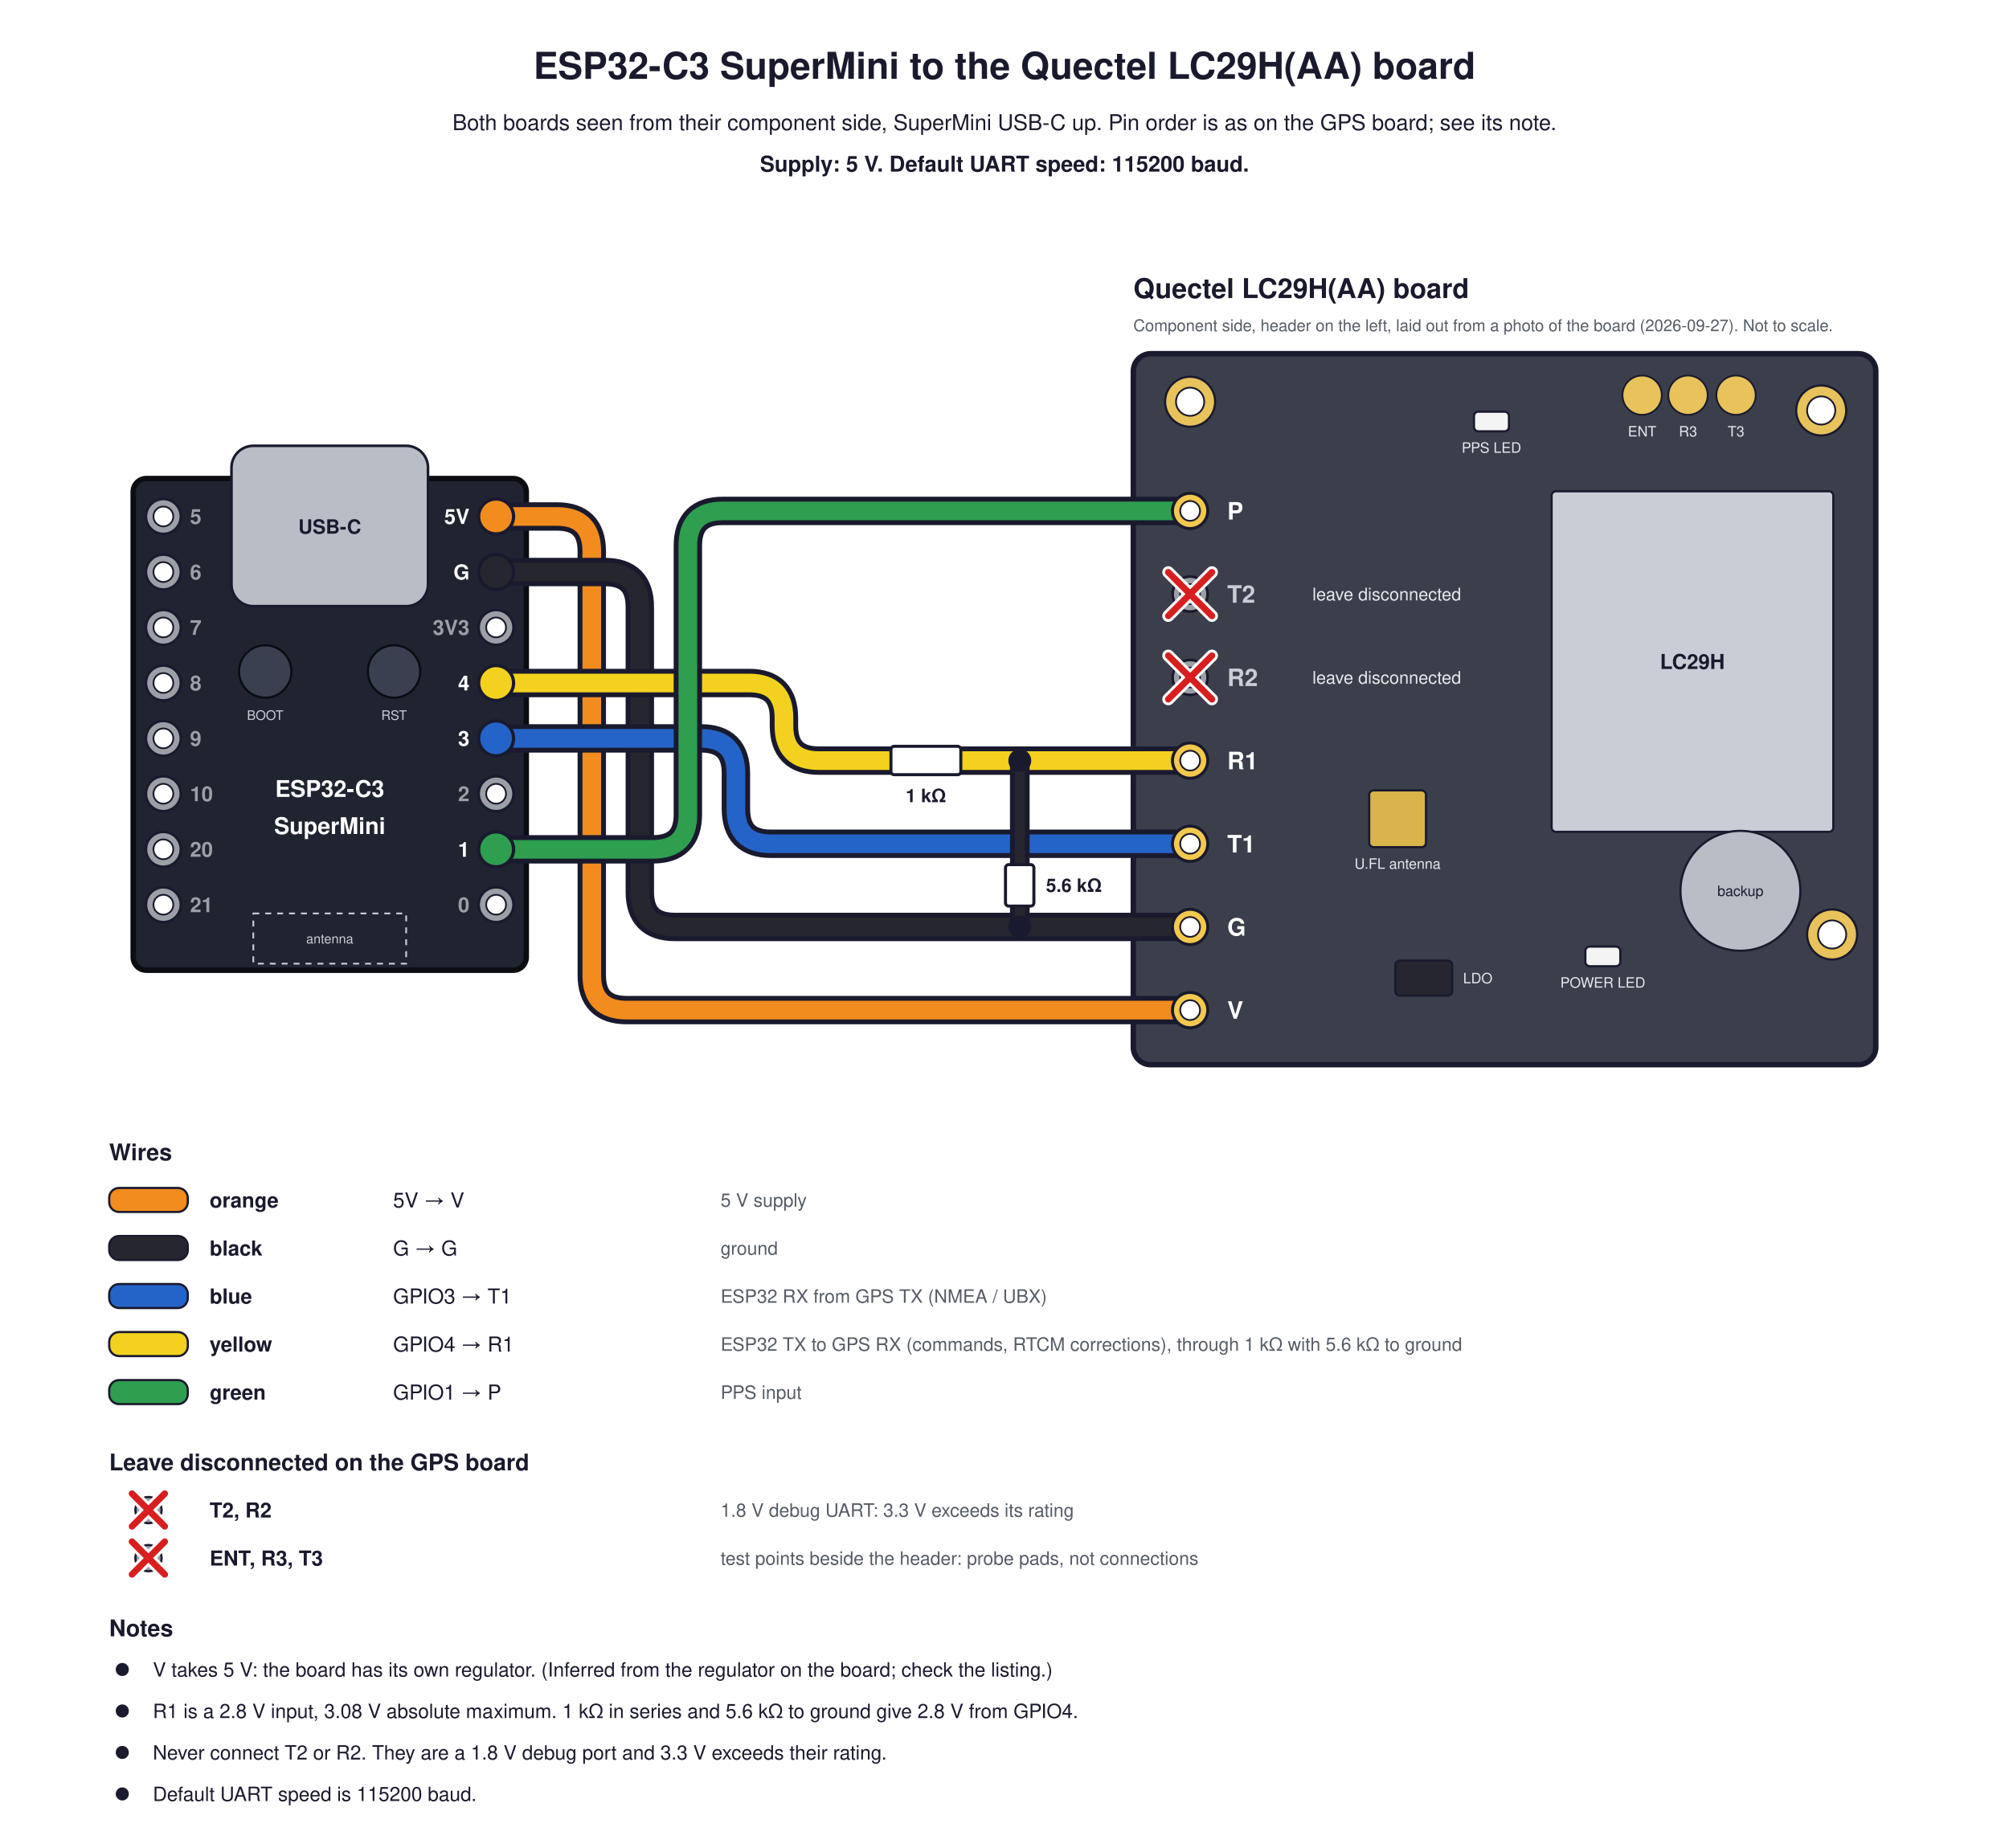
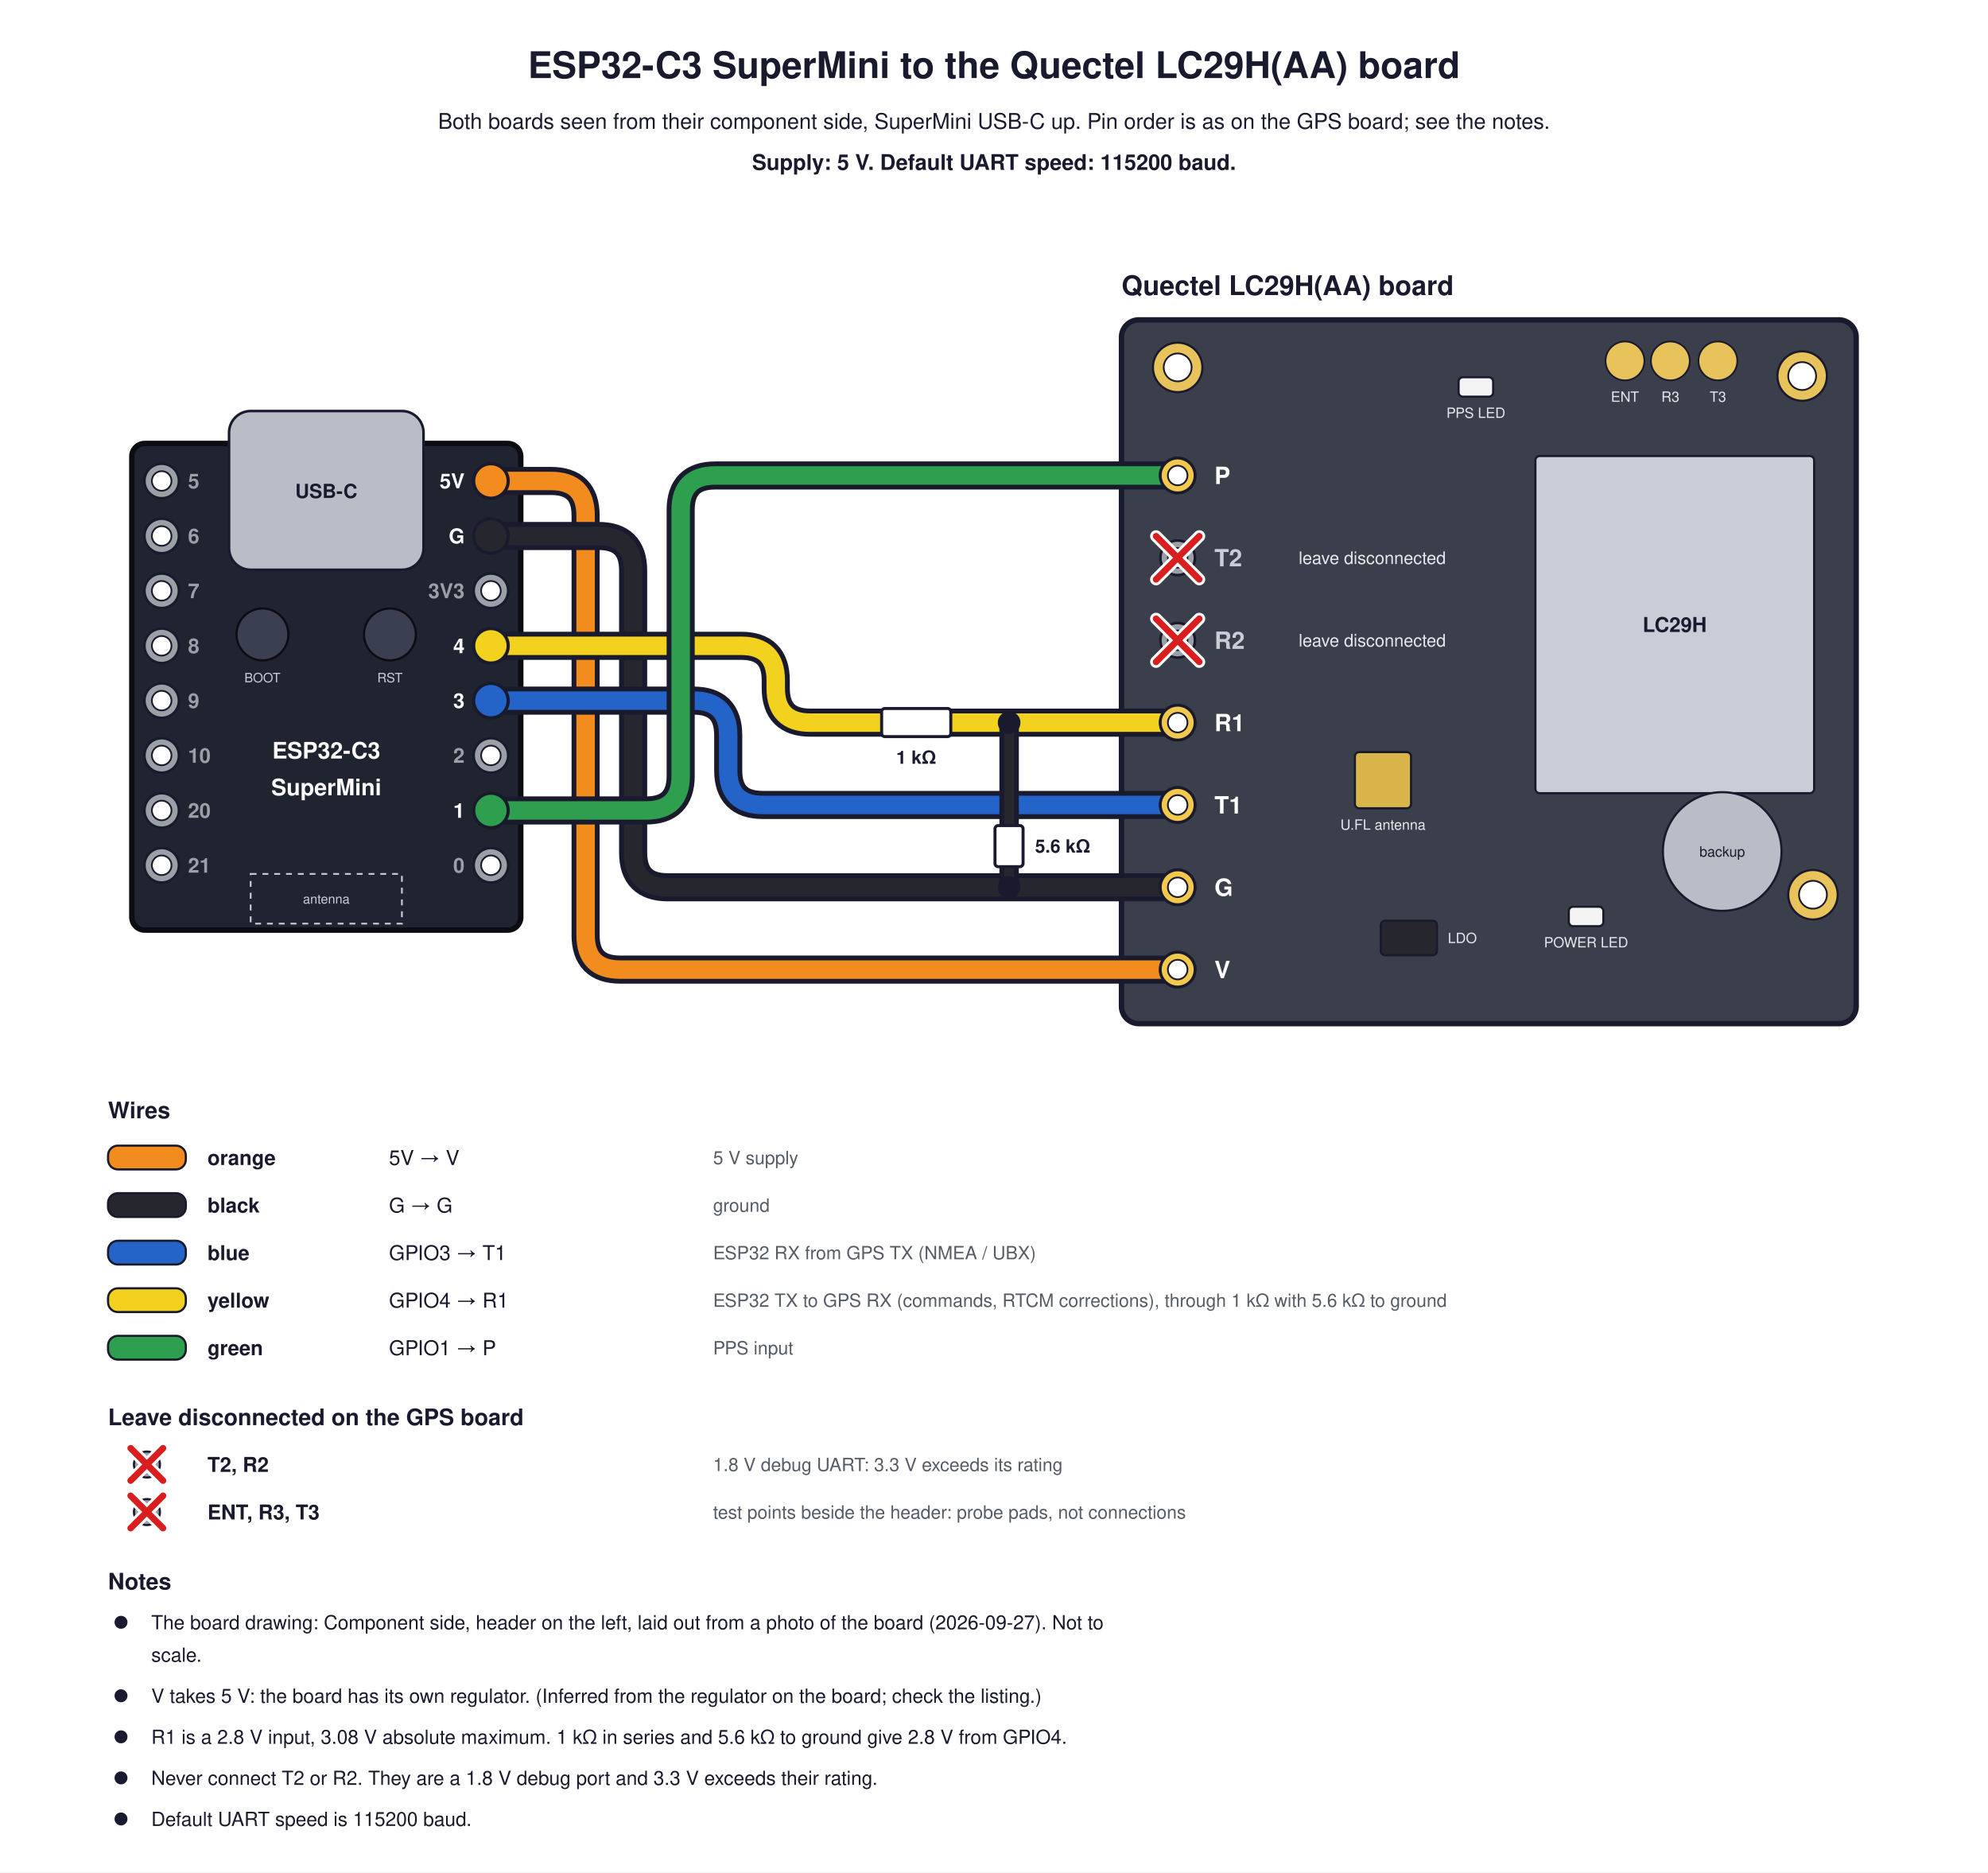
- <svg xmlns="http://www.w3.org/2000/svg" width="1012" height="931" viewBox="0 0 1012 931">
+ <svg xmlns="http://www.w3.org/2000/svg" width="1012" height="953" viewBox="0 0 1012 953">
  <rect width="100%" height="100%" fill="#ffffff" />
  <text x="506.0" y="33.0" font-size="18.7" font-family="Helvetica, Arial, sans-serif" font-weight="bold" fill="#1a1a2e" text-anchor="middle" dy="0.36em">ESP32-C3 SuperMini to the Quectel LC29H(AA) board</text>
-   <text x="506.0" y="61.6" font-size="11.0" font-family="Helvetica, Arial, sans-serif" font-weight="normal" fill="#1a1a2e" text-anchor="middle" dy="0.36em">Both boards seen from their component side, SuperMini USB-C up. Pin order is as on the GPS board; see its note.</text>
+   <text x="506.0" y="61.6" font-size="11.0" font-family="Helvetica, Arial, sans-serif" font-weight="normal" fill="#1a1a2e" text-anchor="middle" dy="0.36em">Both boards seen from their component side, SuperMini USB-C up. Pin order is as on the GPS board; see the notes.</text>
  <text x="506.0" y="82.5" font-size="11.0" font-family="Helvetica, Arial, sans-serif" font-weight="bold" fill="#1a1a2e" text-anchor="middle" dy="0.36em">Supply: 5 V.  Default UART speed: 115200 baud.</text>
-   <g transform="translate(67.1 241.1)">
+   <g transform="translate(67.1 225.7)">
    <rect x="503.8" y="-62.9" width="374.0" height="358.2" rx="8.8" fill="#3a3f4b" stroke="#1a1a2e" stroke-width="2.75" />
-     <text x="503.8" y="-95.9" font-size="13.8" font-family="Helvetica, Arial, sans-serif" font-weight="bold" fill="#1a1a2e" text-anchor="start" dy="0.36em">Quectel LC29H(AA) board</text>
-     <text x="503.8" y="-77.2" font-size="8.2" font-family="Helvetica, Arial, sans-serif" font-weight="normal" fill="#555c66" text-anchor="start" dy="0.36em">Component side, header on the left, laid out from a photo of the board (2026-09-27). Not to scale.</text>
+     <text x="503.8" y="-80.5" font-size="13.8" font-family="Helvetica, Arial, sans-serif" font-weight="bold" fill="#1a1a2e" text-anchor="start" dy="0.36em">Quectel LC29H(AA) board</text>
    <circle cx="532.4" cy="-38.7" r="12.6" fill="#e8c25a" stroke="#1a1a2e" stroke-width="1.10" />
    <circle cx="532.4" cy="-38.7" r="7.1" fill="#ffffff" stroke="#1a1a2e" stroke-width="0.88" />
    <circle cx="850.3" cy="-34.3" r="12.6" fill="#e8c25a" stroke="#1a1a2e" stroke-width="1.10" />
    <circle cx="850.3" cy="-34.3" r="7.1" fill="#ffffff" stroke="#1a1a2e" stroke-width="0.88" />
    <circle cx="855.8" cy="229.7" r="12.6" fill="#e8c25a" stroke="#1a1a2e" stroke-width="1.10" />
    <circle cx="855.8" cy="229.7" r="7.1" fill="#ffffff" stroke="#1a1a2e" stroke-width="0.88" />
    <circle cx="760.1" cy="-42.0" r="9.9" fill="#e8c25a" stroke="#1a1a2e" stroke-width="0.88" />
    <text x="760.1" y="-23.8" font-size="7.2" font-family="Helvetica, Arial, sans-serif" font-weight="normal" fill="#e6e8ec" text-anchor="middle" dy="0.36em">ENT</text>
    <circle cx="783.2" cy="-42.0" r="9.9" fill="#e8c25a" stroke="#1a1a2e" stroke-width="0.88" />
    <text x="783.2" y="-23.8" font-size="7.2" font-family="Helvetica, Arial, sans-serif" font-weight="normal" fill="#e6e8ec" text-anchor="middle" dy="0.36em">R3</text>
    <circle cx="807.4" cy="-42.0" r="9.9" fill="#e8c25a" stroke="#1a1a2e" stroke-width="0.88" />
    <text x="807.4" y="-23.8" font-size="7.2" font-family="Helvetica, Arial, sans-serif" font-weight="normal" fill="#e6e8ec" text-anchor="middle" dy="0.36em">T3</text>
    <rect x="675.4" y="-33.7" width="17.6" height="9.9" rx="2.2" fill="#f4f4f4" stroke="#1a1a2e" stroke-width="1.10" />
    <text x="684.2" y="-15.6" font-size="7.2" font-family="Helvetica, Arial, sans-serif" font-weight="normal" fill="#e6e8ec" text-anchor="middle" dy="0.36em">PPS LED</text>
    <rect x="714.5" y="6.4" width="141.9" height="171.6" rx="2.2" fill="#c9ced6" stroke="#1a1a2e" stroke-width="1.10" />
    <text x="785.4" y="92.2" font-size="10.4" font-family="Helvetica, Arial, sans-serif" font-weight="bold" fill="#1a1a2e" text-anchor="middle" dy="0.36em">LC29H</text>
    <rect x="622.6" y="157.1" width="28.6" height="28.6" rx="2.2" fill="#d9b44a" stroke="#1a1a2e" stroke-width="1.10" />
    <text x="636.9" y="194.0" font-size="7.2" font-family="Helvetica, Arial, sans-serif" font-weight="normal" fill="#e6e8ec" text-anchor="middle" dy="0.36em">U.FL antenna</text>
    <rect x="635.8" y="242.9" width="28.6" height="17.6" rx="2.2" fill="#26262e" stroke="#1a1a2e" stroke-width="1.10" />
    <text x="669.9" y="251.7" font-size="7.2" font-family="Helvetica, Arial, sans-serif" font-weight="normal" fill="#e6e8ec" text-anchor="start" dy="0.36em">LDO</text>
    <rect x="731.5" y="235.8" width="17.6" height="9.9" rx="2.2" fill="#f4f4f4" stroke="#1a1a2e" stroke-width="1.10" />
    <text x="740.3" y="253.9" font-size="7.2" font-family="Helvetica, Arial, sans-serif" font-weight="normal" fill="#e6e8ec" text-anchor="middle" dy="0.36em">POWER LED</text>
    <circle cx="809.6" cy="207.7" r="30.2" fill="#b9bdc5" stroke="#1a1a2e" stroke-width="1.10" />
    <text x="809.6" y="207.7" font-size="7.2" font-family="Helvetica, Arial, sans-serif" font-weight="normal" fill="#1a1a2e" text-anchor="middle" dy="0.36em">backup</text>
    <rect x="0.0" y="0.0" width="198.0" height="247.7" rx="6.6" fill="#1f2430" stroke="#0b0d12" stroke-width="2.75" />
    <rect x="49.5" y="-16.5" width="99.0" height="80.8" rx="11.0" fill="#b9bdc5" stroke="#1a1a2e" stroke-width="1.32" />
    <text x="99.0" y="24.2" font-size="9.9" font-family="Helvetica, Arial, sans-serif" font-weight="bold" fill="#1a1a2e" text-anchor="middle" dy="0.36em">USB-C</text>
    <circle cx="66.5" cy="97.2" r="13.2" fill="#3a4050" stroke="#0b0d12" stroke-width="1.10" />
    <text x="66.5" y="119.2" font-size="6.6" font-family="Helvetica, Arial, sans-serif" font-weight="normal" fill="#c9ced6" text-anchor="middle" dy="0.36em">BOOT</text>
    <circle cx="131.4" cy="97.2" r="13.2" fill="#3a4050" stroke="#0b0d12" stroke-width="1.10" />
    <text x="131.4" y="119.2" font-size="6.6" font-family="Helvetica, Arial, sans-serif" font-weight="normal" fill="#c9ced6" text-anchor="middle" dy="0.36em">RST</text>
    <rect x="60.5" y="219.1" width="77.0" height="25.3" rx="0.0" fill="none" stroke="#c9ced6" stroke-width="0.88" stroke-dasharray="3 3" />
    <text x="99.0" y="231.8" font-size="6.6" font-family="Helvetica, Arial, sans-serif" font-weight="normal" fill="#c9ced6" text-anchor="middle" dy="0.36em">antenna</text>
    <text x="99.0" y="156.2" font-size="11.6" font-family="Helvetica, Arial, sans-serif" font-weight="bold" fill="#ffffff" text-anchor="middle" dy="0.36em">ESP32-C3</text>
    <text x="99.0" y="174.9" font-size="11.6" font-family="Helvetica, Arial, sans-serif" font-weight="bold" fill="#ffffff" text-anchor="middle" dy="0.36em">SuperMini</text>
    <circle cx="15.2" cy="19.1" r="8.8" fill="#9aa0a6" stroke="#1a1a2e" stroke-width="1.32" />
    <circle cx="15.2" cy="19.1" r="5.0" fill="#ffffff" stroke="#1a1a2e" stroke-width="0.88" />
    <text x="28.6" y="19.1" font-size="10.4" font-family="Helvetica, Arial, sans-serif" font-weight="bold" fill="#9aa0a6" text-anchor="start" dy="0.36em">5</text>
    <circle cx="15.2" cy="47.1" r="8.8" fill="#9aa0a6" stroke="#1a1a2e" stroke-width="1.32" />
    <circle cx="15.2" cy="47.1" r="5.0" fill="#ffffff" stroke="#1a1a2e" stroke-width="0.88" />
    <text x="28.6" y="47.1" font-size="10.4" font-family="Helvetica, Arial, sans-serif" font-weight="bold" fill="#9aa0a6" text-anchor="start" dy="0.36em">6</text>
    <circle cx="15.2" cy="75.0" r="8.8" fill="#9aa0a6" stroke="#1a1a2e" stroke-width="1.32" />
    <circle cx="15.2" cy="75.0" r="5.0" fill="#ffffff" stroke="#1a1a2e" stroke-width="0.88" />
    <text x="28.6" y="75.0" font-size="10.4" font-family="Helvetica, Arial, sans-serif" font-weight="bold" fill="#9aa0a6" text-anchor="start" dy="0.36em">7</text>
    <circle cx="15.2" cy="103.0" r="8.8" fill="#9aa0a6" stroke="#1a1a2e" stroke-width="1.32" />
    <circle cx="15.2" cy="103.0" r="5.0" fill="#ffffff" stroke="#1a1a2e" stroke-width="0.88" />
    <text x="28.6" y="103.0" font-size="10.4" font-family="Helvetica, Arial, sans-serif" font-weight="bold" fill="#9aa0a6" text-anchor="start" dy="0.36em">8</text>
    <circle cx="15.2" cy="130.9" r="8.8" fill="#9aa0a6" stroke="#1a1a2e" stroke-width="1.32" />
    <circle cx="15.2" cy="130.9" r="5.0" fill="#ffffff" stroke="#1a1a2e" stroke-width="0.88" />
    <text x="28.6" y="130.9" font-size="10.4" font-family="Helvetica, Arial, sans-serif" font-weight="bold" fill="#9aa0a6" text-anchor="start" dy="0.36em">9</text>
    <circle cx="15.2" cy="158.8" r="8.8" fill="#9aa0a6" stroke="#1a1a2e" stroke-width="1.32" />
    <circle cx="15.2" cy="158.8" r="5.0" fill="#ffffff" stroke="#1a1a2e" stroke-width="0.88" />
    <text x="28.6" y="158.8" font-size="10.4" font-family="Helvetica, Arial, sans-serif" font-weight="bold" fill="#9aa0a6" text-anchor="start" dy="0.36em">10</text>
    <circle cx="15.2" cy="186.8" r="8.8" fill="#9aa0a6" stroke="#1a1a2e" stroke-width="1.32" />
    <circle cx="15.2" cy="186.8" r="5.0" fill="#ffffff" stroke="#1a1a2e" stroke-width="0.88" />
    <text x="28.6" y="186.8" font-size="10.4" font-family="Helvetica, Arial, sans-serif" font-weight="bold" fill="#9aa0a6" text-anchor="start" dy="0.36em">20</text>
    <circle cx="15.2" cy="214.7" r="8.8" fill="#9aa0a6" stroke="#1a1a2e" stroke-width="1.32" />
    <circle cx="15.2" cy="214.7" r="5.0" fill="#ffffff" stroke="#1a1a2e" stroke-width="0.88" />
    <text x="28.6" y="214.7" font-size="10.4" font-family="Helvetica, Arial, sans-serif" font-weight="bold" fill="#9aa0a6" text-anchor="start" dy="0.36em">21</text>
    <circle cx="182.8" cy="19.1" r="8.8" fill="#f2c94c" stroke="#1a1a2e" stroke-width="1.32" />
    <circle cx="182.8" cy="19.1" r="5.0" fill="#ffffff" stroke="#1a1a2e" stroke-width="0.88" />
    <text x="169.4" y="19.1" font-size="10.4" font-family="Helvetica, Arial, sans-serif" font-weight="bold" fill="#ffffff" text-anchor="end" dy="0.36em">5V</text>
    <circle cx="182.8" cy="47.1" r="8.8" fill="#f2c94c" stroke="#1a1a2e" stroke-width="1.32" />
    <circle cx="182.8" cy="47.1" r="5.0" fill="#ffffff" stroke="#1a1a2e" stroke-width="0.88" />
    <text x="169.4" y="47.1" font-size="10.4" font-family="Helvetica, Arial, sans-serif" font-weight="bold" fill="#ffffff" text-anchor="end" dy="0.36em">G</text>
    <circle cx="182.8" cy="75.0" r="8.8" fill="#9aa0a6" stroke="#1a1a2e" stroke-width="1.32" />
    <circle cx="182.8" cy="75.0" r="5.0" fill="#ffffff" stroke="#1a1a2e" stroke-width="0.88" />
    <text x="169.4" y="75.0" font-size="10.4" font-family="Helvetica, Arial, sans-serif" font-weight="bold" fill="#9aa0a6" text-anchor="end" dy="0.36em">3V3</text>
    <circle cx="182.8" cy="103.0" r="8.8" fill="#f2c94c" stroke="#1a1a2e" stroke-width="1.32" />
    <circle cx="182.8" cy="103.0" r="5.0" fill="#ffffff" stroke="#1a1a2e" stroke-width="0.88" />
    <text x="169.4" y="103.0" font-size="10.4" font-family="Helvetica, Arial, sans-serif" font-weight="bold" fill="#ffffff" text-anchor="end" dy="0.36em">4</text>
    <circle cx="182.8" cy="130.9" r="8.8" fill="#f2c94c" stroke="#1a1a2e" stroke-width="1.32" />
    <circle cx="182.8" cy="130.9" r="5.0" fill="#ffffff" stroke="#1a1a2e" stroke-width="0.88" />
    <text x="169.4" y="130.9" font-size="10.4" font-family="Helvetica, Arial, sans-serif" font-weight="bold" fill="#ffffff" text-anchor="end" dy="0.36em">3</text>
    <circle cx="182.8" cy="158.8" r="8.8" fill="#9aa0a6" stroke="#1a1a2e" stroke-width="1.32" />
    <circle cx="182.8" cy="158.8" r="5.0" fill="#ffffff" stroke="#1a1a2e" stroke-width="0.88" />
    <text x="169.4" y="158.8" font-size="10.4" font-family="Helvetica, Arial, sans-serif" font-weight="bold" fill="#9aa0a6" text-anchor="end" dy="0.36em">2</text>
    <circle cx="182.8" cy="186.8" r="8.8" fill="#f2c94c" stroke="#1a1a2e" stroke-width="1.32" />
    <circle cx="182.8" cy="186.8" r="5.0" fill="#ffffff" stroke="#1a1a2e" stroke-width="0.88" />
    <text x="169.4" y="186.8" font-size="10.4" font-family="Helvetica, Arial, sans-serif" font-weight="bold" fill="#ffffff" text-anchor="end" dy="0.36em">1</text>
    <circle cx="182.8" cy="214.7" r="8.8" fill="#9aa0a6" stroke="#1a1a2e" stroke-width="1.32" />
    <circle cx="182.8" cy="214.7" r="5.0" fill="#ffffff" stroke="#1a1a2e" stroke-width="0.88" />
    <text x="169.4" y="214.7" font-size="10.4" font-family="Helvetica, Arial, sans-serif" font-weight="bold" fill="#9aa0a6" text-anchor="end" dy="0.36em">0</text>
    <path d="M 182.8 19.1 L 213.4 19.1 Q 231.0 19.1 231.0 36.7 L 231.0 250.2 Q 231.0 267.8 248.6 267.8 L 532.4 267.8" fill="none" stroke="#1a1a2e" stroke-width="14.3" stroke-linecap="round" />
    <path d="M 182.8 19.1 L 213.4 19.1 Q 231.0 19.1 231.0 36.7 L 231.0 250.2 Q 231.0 267.8 248.6 267.8 L 532.4 267.8" fill="none" stroke="#f28c1e" stroke-width="9.4" stroke-linecap="round" />
    <circle cx="182.8" cy="19.1" r="8.8" fill="#f28c1e" stroke="#1a1a2e" stroke-width="1.65" />
    <circle cx="532.4" cy="267.8" r="8.8" fill="#f28c1e" stroke="#1a1a2e" stroke-width="1.65" />
    <path d="M 182.8 47.1 L 237.6 47.1 Q 255.2 47.1 255.2 64.7 L 255.2 208.3 Q 255.2 225.9 272.8 225.9 L 532.4 225.9" fill="none" stroke="#1a1a2e" stroke-width="14.3" stroke-linecap="round" />
    <path d="M 182.8 47.1 L 237.6 47.1 Q 255.2 47.1 255.2 64.7 L 255.2 208.3 Q 255.2 225.9 272.8 225.9 L 532.4 225.9" fill="none" stroke="#26262e" stroke-width="9.4" stroke-linecap="round" />
    <circle cx="182.8" cy="47.1" r="8.8" fill="#26262e" stroke="#1a1a2e" stroke-width="1.65" />
    <circle cx="532.4" cy="225.9" r="8.8" fill="#26262e" stroke="#1a1a2e" stroke-width="1.65" />
    <path d="M 182.8 130.9 L 286.0 130.9 Q 303.6 130.9 303.6 148.5 L 303.6 166.4 Q 303.6 184.0 321.2 184.0 L 532.4 184.0" fill="none" stroke="#1a1a2e" stroke-width="14.3" stroke-linecap="round" />
    <path d="M 182.8 130.9 L 286.0 130.9 Q 303.6 130.9 303.6 148.5 L 303.6 166.4 Q 303.6 184.0 321.2 184.0 L 532.4 184.0" fill="none" stroke="#2464c8" stroke-width="9.4" stroke-linecap="round" />
    <circle cx="182.8" cy="130.9" r="8.8" fill="#2464c8" stroke="#1a1a2e" stroke-width="1.65" />
    <circle cx="532.4" cy="184.0" r="8.8" fill="#2464c8" stroke="#1a1a2e" stroke-width="1.65" />
    <path d="M 182.8 103.0 L 310.2 103.0 Q 327.8 103.0 327.8 120.6 L 327.8 124.5 Q 327.8 142.1 345.4 142.1 L 532.4 142.1" fill="none" stroke="#1a1a2e" stroke-width="14.3" stroke-linecap="round" />
    <path d="M 182.8 103.0 L 310.2 103.0 Q 327.8 103.0 327.8 120.6 L 327.8 124.5 Q 327.8 142.1 345.4 142.1 L 532.4 142.1" fill="none" stroke="#f2d21e" stroke-width="9.4" stroke-linecap="round" />
    <circle cx="182.8" cy="103.0" r="8.8" fill="#f2d21e" stroke="#1a1a2e" stroke-width="1.65" />
    <circle cx="532.4" cy="142.1" r="8.8" fill="#f2d21e" stroke="#1a1a2e" stroke-width="1.65" />
    <path d="M 182.8 186.8 L 261.8 186.8 Q 279.4 186.8 279.4 169.2 L 279.4 33.9 Q 279.4 16.3 297.0 16.3 L 532.4 16.3" fill="none" stroke="#1a1a2e" stroke-width="14.3" stroke-linecap="round" />
    <path d="M 182.8 186.8 L 261.8 186.8 Q 279.4 186.8 279.4 169.2 L 279.4 33.9 Q 279.4 16.3 297.0 16.3 L 532.4 16.3" fill="none" stroke="#2e9e4f" stroke-width="9.4" stroke-linecap="round" />
    <circle cx="182.8" cy="186.8" r="8.8" fill="#2e9e4f" stroke="#1a1a2e" stroke-width="1.65" />
    <circle cx="532.4" cy="16.3" r="8.8" fill="#2e9e4f" stroke="#1a1a2e" stroke-width="1.65" />
    <path d="M 446.6 142.1 L 446.6 225.9" fill="none" stroke="#1a1a2e" stroke-width="9.9" stroke-linecap="round" />
    <path d="M 446.6 142.1 L 446.6 225.9" fill="none" stroke="#26262e" stroke-width="5.0" stroke-linecap="round" />
    <rect x="439.4" y="194.5" width="14.3" height="20.9" rx="1.6" fill="#ffffff" stroke="#1a1a2e" stroke-width="1.54" />
    <text x="459.8" y="204.9" font-size="9.3" font-family="Helvetica, Arial, sans-serif" font-weight="bold" fill="#1a1a2e" text-anchor="start" dy="0.36em" stroke="#ffffff" stroke-width="3.8" paint-order="stroke" stroke-linejoin="round">5.6 kΩ</text>
    <rect x="381.7" y="134.9" width="35.2" height="14.3" rx="1.6" fill="#ffffff" stroke="#1a1a2e" stroke-width="1.54" />
    <text x="399.3" y="159.7" font-size="9.3" font-family="Helvetica, Arial, sans-serif" font-weight="bold" fill="#1a1a2e" text-anchor="middle" dy="0.36em" stroke="#ffffff" stroke-width="3.8" paint-order="stroke" stroke-linejoin="round">1 kΩ</text>
    <circle cx="446.6" cy="142.1" r="5.5" fill="#1a1a2e" stroke="#1a1a2e" stroke-width="0.55" />
    <circle cx="446.6" cy="225.9" r="5.5" fill="#1a1a2e" stroke="#1a1a2e" stroke-width="0.55" />
    <circle cx="532.4" cy="16.3" r="8.8" fill="#f2c94c" stroke="#1a1a2e" stroke-width="1.32" />
    <circle cx="532.4" cy="16.3" r="5.0" fill="#ffffff" stroke="#1a1a2e" stroke-width="0.88" />
    <circle cx="532.4" cy="58.2" r="8.8" fill="#9aa0a6" stroke="#1a1a2e" stroke-width="1.32" />
    <circle cx="532.4" cy="58.2" r="5.0" fill="#ffffff" stroke="#1a1a2e" stroke-width="0.88" />
    <line x1="521.4" y1="47.2" x2="543.4" y2="69.2" stroke="#ffffff" stroke-width="6.05" stroke-linecap="round" />
    <line x1="521.4" y1="69.2" x2="543.4" y2="47.2" stroke="#ffffff" stroke-width="6.05" stroke-linecap="round" />
    <line x1="521.4" y1="47.2" x2="543.4" y2="69.2" stroke="#d81e1e" stroke-width="3.30" stroke-linecap="round" />
    <line x1="521.4" y1="69.2" x2="543.4" y2="47.2" stroke="#d81e1e" stroke-width="3.30" stroke-linecap="round" />
    <circle cx="532.4" cy="100.2" r="8.8" fill="#9aa0a6" stroke="#1a1a2e" stroke-width="1.32" />
    <circle cx="532.4" cy="100.2" r="5.0" fill="#ffffff" stroke="#1a1a2e" stroke-width="0.88" />
    <line x1="521.4" y1="89.2" x2="543.4" y2="111.2" stroke="#ffffff" stroke-width="6.05" stroke-linecap="round" />
    <line x1="521.4" y1="111.2" x2="543.4" y2="89.2" stroke="#ffffff" stroke-width="6.05" stroke-linecap="round" />
    <line x1="521.4" y1="89.2" x2="543.4" y2="111.2" stroke="#d81e1e" stroke-width="3.30" stroke-linecap="round" />
    <line x1="521.4" y1="111.2" x2="543.4" y2="89.2" stroke="#d81e1e" stroke-width="3.30" stroke-linecap="round" />
    <circle cx="532.4" cy="142.1" r="8.8" fill="#f2c94c" stroke="#1a1a2e" stroke-width="1.32" />
    <circle cx="532.4" cy="142.1" r="5.0" fill="#ffffff" stroke="#1a1a2e" stroke-width="0.88" />
    <circle cx="532.4" cy="184.0" r="8.8" fill="#f2c94c" stroke="#1a1a2e" stroke-width="1.32" />
    <circle cx="532.4" cy="184.0" r="5.0" fill="#ffffff" stroke="#1a1a2e" stroke-width="0.88" />
    <circle cx="532.4" cy="225.9" r="8.8" fill="#f2c94c" stroke="#1a1a2e" stroke-width="1.32" />
    <circle cx="532.4" cy="225.9" r="5.0" fill="#ffffff" stroke="#1a1a2e" stroke-width="0.88" />
    <circle cx="532.4" cy="267.8" r="8.8" fill="#f2c94c" stroke="#1a1a2e" stroke-width="1.32" />
    <circle cx="532.4" cy="267.8" r="5.0" fill="#ffffff" stroke="#1a1a2e" stroke-width="0.88" />
    <text x="551.1" y="16.3" font-size="12.1" font-family="Helvetica, Arial, sans-serif" font-weight="bold" fill="#ffffff" text-anchor="start" dy="0.36em">P</text>
    <text x="551.1" y="58.2" font-size="12.1" font-family="Helvetica, Arial, sans-serif" font-weight="bold" fill="#c9ced6" text-anchor="start" dy="0.36em">T2</text>
    <text x="594.0" y="58.2" font-size="8.8" font-family="Helvetica, Arial, sans-serif" font-weight="normal" fill="#e6e8ec" text-anchor="start" dy="0.36em">leave disconnected</text>
    <text x="551.1" y="100.2" font-size="12.1" font-family="Helvetica, Arial, sans-serif" font-weight="bold" fill="#c9ced6" text-anchor="start" dy="0.36em">R2</text>
    <text x="594.0" y="100.2" font-size="8.8" font-family="Helvetica, Arial, sans-serif" font-weight="normal" fill="#e6e8ec" text-anchor="start" dy="0.36em">leave disconnected</text>
    <text x="551.1" y="142.1" font-size="12.1" font-family="Helvetica, Arial, sans-serif" font-weight="bold" fill="#ffffff" text-anchor="start" dy="0.36em">R1</text>
    <text x="551.1" y="184.0" font-size="12.1" font-family="Helvetica, Arial, sans-serif" font-weight="bold" fill="#ffffff" text-anchor="start" dy="0.36em">T1</text>
    <text x="551.1" y="225.9" font-size="12.1" font-family="Helvetica, Arial, sans-serif" font-weight="bold" fill="#ffffff" text-anchor="start" dy="0.36em">G</text>
    <text x="551.1" y="267.8" font-size="12.1" font-family="Helvetica, Arial, sans-serif" font-weight="bold" fill="#ffffff" text-anchor="start" dy="0.36em">V</text>
  </g>
-   <text x="55.0" y="580.4" font-size="11.6" font-family="Helvetica, Arial, sans-serif" font-weight="bold" fill="#1a1a2e" text-anchor="start" dy="0.36em">Wires</text>
-   <rect x="55.0" y="598.5" width="39.6" height="12.1" fill="#f28c1e" stroke="#1a1a2e" stroke-width="1.1" rx="5.0" />
-   <text x="105.6" y="604.6" font-size="10.4" font-family="Helvetica, Arial, sans-serif" font-weight="bold" fill="#1a1a2e" text-anchor="start" dy="0.36em">orange</text>
-   <text x="198.0" y="604.6" font-size="10.4" font-family="Helvetica, Arial, sans-serif" font-weight="normal" fill="#1a1a2e" text-anchor="start" dy="0.36em">5V → V</text>
-   <text x="363.0" y="604.6" font-size="9.3" font-family="Helvetica, Arial, sans-serif" font-weight="normal" fill="#555c66" text-anchor="start" dy="0.36em">5 V supply</text>
-   <rect x="55.0" y="622.7" width="39.6" height="12.1" fill="#26262e" stroke="#1a1a2e" stroke-width="1.1" rx="5.0" />
-   <text x="105.6" y="628.8" font-size="10.4" font-family="Helvetica, Arial, sans-serif" font-weight="bold" fill="#1a1a2e" text-anchor="start" dy="0.36em">black</text>
-   <text x="198.0" y="628.8" font-size="10.4" font-family="Helvetica, Arial, sans-serif" font-weight="normal" fill="#1a1a2e" text-anchor="start" dy="0.36em">G → G</text>
-   <text x="363.0" y="628.8" font-size="9.3" font-family="Helvetica, Arial, sans-serif" font-weight="normal" fill="#555c66" text-anchor="start" dy="0.36em">ground</text>
-   <rect x="55.0" y="646.9" width="39.6" height="12.1" fill="#2464c8" stroke="#1a1a2e" stroke-width="1.1" rx="5.0" />
-   <text x="105.6" y="653.0" font-size="10.4" font-family="Helvetica, Arial, sans-serif" font-weight="bold" fill="#1a1a2e" text-anchor="start" dy="0.36em">blue</text>
-   <text x="198.0" y="653.0" font-size="10.4" font-family="Helvetica, Arial, sans-serif" font-weight="normal" fill="#1a1a2e" text-anchor="start" dy="0.36em">GPIO3 → T1</text>
-   <text x="363.0" y="653.0" font-size="9.3" font-family="Helvetica, Arial, sans-serif" font-weight="normal" fill="#555c66" text-anchor="start" dy="0.36em">ESP32 RX from GPS TX (NMEA / UBX)</text>
-   <rect x="55.0" y="671.1" width="39.6" height="12.1" fill="#f2d21e" stroke="#1a1a2e" stroke-width="1.1" rx="5.0" />
-   <text x="105.6" y="677.2" font-size="10.4" font-family="Helvetica, Arial, sans-serif" font-weight="bold" fill="#1a1a2e" text-anchor="start" dy="0.36em">yellow</text>
-   <text x="198.0" y="677.2" font-size="10.4" font-family="Helvetica, Arial, sans-serif" font-weight="normal" fill="#1a1a2e" text-anchor="start" dy="0.36em">GPIO4 → R1</text>
-   <text x="363.0" y="677.2" font-size="9.3" font-family="Helvetica, Arial, sans-serif" font-weight="normal" fill="#555c66" text-anchor="start" dy="0.36em">ESP32 TX to GPS RX (commands, RTCM corrections), through 1 kΩ with 5.6 kΩ to ground</text>
-   <rect x="55.0" y="695.3" width="39.6" height="12.1" fill="#2e9e4f" stroke="#1a1a2e" stroke-width="1.1" rx="5.0" />
-   <text x="105.6" y="701.4" font-size="10.4" font-family="Helvetica, Arial, sans-serif" font-weight="bold" fill="#1a1a2e" text-anchor="start" dy="0.36em">green</text>
-   <text x="198.0" y="701.4" font-size="10.4" font-family="Helvetica, Arial, sans-serif" font-weight="normal" fill="#1a1a2e" text-anchor="start" dy="0.36em">GPIO1 → P</text>
-   <text x="363.0" y="701.4" font-size="9.3" font-family="Helvetica, Arial, sans-serif" font-weight="normal" fill="#555c66" text-anchor="start" dy="0.36em">PPS input</text>
-   <text x="55.0" y="736.6" font-size="11.6" font-family="Helvetica, Arial, sans-serif" font-weight="bold" fill="#1a1a2e" text-anchor="start" dy="0.36em">Leave disconnected on the GPS board</text>
+   <text x="55.0" y="565.0" font-size="11.6" font-family="Helvetica, Arial, sans-serif" font-weight="bold" fill="#1a1a2e" text-anchor="start" dy="0.36em">Wires</text>
+   <rect x="55.0" y="583.1" width="39.6" height="12.1" fill="#f28c1e" stroke="#1a1a2e" stroke-width="1.1" rx="5.0" />
+   <text x="105.6" y="589.2" font-size="10.4" font-family="Helvetica, Arial, sans-serif" font-weight="bold" fill="#1a1a2e" text-anchor="start" dy="0.36em">orange</text>
+   <text x="198.0" y="589.2" font-size="10.4" font-family="Helvetica, Arial, sans-serif" font-weight="normal" fill="#1a1a2e" text-anchor="start" dy="0.36em">5V → V</text>
+   <text x="363.0" y="589.2" font-size="9.3" font-family="Helvetica, Arial, sans-serif" font-weight="normal" fill="#555c66" text-anchor="start" dy="0.36em">5 V supply</text>
+   <rect x="55.0" y="607.3" width="39.6" height="12.1" fill="#26262e" stroke="#1a1a2e" stroke-width="1.1" rx="5.0" />
+   <text x="105.6" y="613.4" font-size="10.4" font-family="Helvetica, Arial, sans-serif" font-weight="bold" fill="#1a1a2e" text-anchor="start" dy="0.36em">black</text>
+   <text x="198.0" y="613.4" font-size="10.4" font-family="Helvetica, Arial, sans-serif" font-weight="normal" fill="#1a1a2e" text-anchor="start" dy="0.36em">G → G</text>
+   <text x="363.0" y="613.4" font-size="9.3" font-family="Helvetica, Arial, sans-serif" font-weight="normal" fill="#555c66" text-anchor="start" dy="0.36em">ground</text>
+   <rect x="55.0" y="631.5" width="39.6" height="12.1" fill="#2464c8" stroke="#1a1a2e" stroke-width="1.1" rx="5.0" />
+   <text x="105.6" y="637.6" font-size="10.4" font-family="Helvetica, Arial, sans-serif" font-weight="bold" fill="#1a1a2e" text-anchor="start" dy="0.36em">blue</text>
+   <text x="198.0" y="637.6" font-size="10.4" font-family="Helvetica, Arial, sans-serif" font-weight="normal" fill="#1a1a2e" text-anchor="start" dy="0.36em">GPIO3 → T1</text>
+   <text x="363.0" y="637.6" font-size="9.3" font-family="Helvetica, Arial, sans-serif" font-weight="normal" fill="#555c66" text-anchor="start" dy="0.36em">ESP32 RX from GPS TX (NMEA / UBX)</text>
+   <rect x="55.0" y="655.7" width="39.6" height="12.1" fill="#f2d21e" stroke="#1a1a2e" stroke-width="1.1" rx="5.0" />
+   <text x="105.6" y="661.8" font-size="10.4" font-family="Helvetica, Arial, sans-serif" font-weight="bold" fill="#1a1a2e" text-anchor="start" dy="0.36em">yellow</text>
+   <text x="198.0" y="661.8" font-size="10.4" font-family="Helvetica, Arial, sans-serif" font-weight="normal" fill="#1a1a2e" text-anchor="start" dy="0.36em">GPIO4 → R1</text>
+   <text x="363.0" y="661.8" font-size="9.3" font-family="Helvetica, Arial, sans-serif" font-weight="normal" fill="#555c66" text-anchor="start" dy="0.36em">ESP32 TX to GPS RX (commands, RTCM corrections), through 1 kΩ with 5.6 kΩ to ground</text>
+   <rect x="55.0" y="679.9" width="39.6" height="12.1" fill="#2e9e4f" stroke="#1a1a2e" stroke-width="1.1" rx="5.0" />
+   <text x="105.6" y="686.0" font-size="10.4" font-family="Helvetica, Arial, sans-serif" font-weight="bold" fill="#1a1a2e" text-anchor="start" dy="0.36em">green</text>
+   <text x="198.0" y="686.0" font-size="10.4" font-family="Helvetica, Arial, sans-serif" font-weight="normal" fill="#1a1a2e" text-anchor="start" dy="0.36em">GPIO1 → P</text>
+   <text x="363.0" y="686.0" font-size="9.3" font-family="Helvetica, Arial, sans-serif" font-weight="normal" fill="#555c66" text-anchor="start" dy="0.36em">PPS input</text>
+   <text x="55.0" y="721.2" font-size="11.6" font-family="Helvetica, Arial, sans-serif" font-weight="bold" fill="#1a1a2e" text-anchor="start" dy="0.36em">Leave disconnected on the GPS board</text>
  <g transform="translate(0.0 0.0)">
-     <circle cx="74.8" cy="760.8" r="6.6" fill="#9aa0a6" stroke="#1a1a2e" stroke-width="1.10" />
-     <line x1="66.5" y1="752.5" x2="83.0" y2="769.0" stroke="#ffffff" stroke-width="6.05" stroke-linecap="round" />
-     <line x1="66.5" y1="769.0" x2="83.0" y2="752.5" stroke="#ffffff" stroke-width="6.05" stroke-linecap="round" />
-     <line x1="66.5" y1="752.5" x2="83.0" y2="769.0" stroke="#d81e1e" stroke-width="3.30" stroke-linecap="round" />
-     <line x1="66.5" y1="769.0" x2="83.0" y2="752.5" stroke="#d81e1e" stroke-width="3.30" stroke-linecap="round" />
+     <circle cx="74.8" cy="745.4" r="6.6" fill="#9aa0a6" stroke="#1a1a2e" stroke-width="1.10" />
+     <line x1="66.5" y1="737.1" x2="83.0" y2="753.6" stroke="#ffffff" stroke-width="6.05" stroke-linecap="round" />
+     <line x1="66.5" y1="753.6" x2="83.0" y2="737.1" stroke="#ffffff" stroke-width="6.05" stroke-linecap="round" />
+     <line x1="66.5" y1="737.1" x2="83.0" y2="753.6" stroke="#d81e1e" stroke-width="3.30" stroke-linecap="round" />
+     <line x1="66.5" y1="753.6" x2="83.0" y2="737.1" stroke="#d81e1e" stroke-width="3.30" stroke-linecap="round" />
  </g>
-   <text x="105.6" y="760.8" font-size="10.4" font-family="Helvetica, Arial, sans-serif" font-weight="bold" fill="#1a1a2e" text-anchor="start" dy="0.36em">T2, R2</text>
-   <text x="363.0" y="760.8" font-size="9.3" font-family="Helvetica, Arial, sans-serif" font-weight="normal" fill="#555c66" text-anchor="start" dy="0.36em">1.8 V debug UART: 3.3 V exceeds its rating</text>
+   <text x="105.6" y="745.4" font-size="10.4" font-family="Helvetica, Arial, sans-serif" font-weight="bold" fill="#1a1a2e" text-anchor="start" dy="0.36em">T2, R2</text>
+   <text x="363.0" y="745.4" font-size="9.3" font-family="Helvetica, Arial, sans-serif" font-weight="normal" fill="#555c66" text-anchor="start" dy="0.36em">1.8 V debug UART: 3.3 V exceeds its rating</text>
  <g transform="translate(0.0 0.0)">
-     <circle cx="74.8" cy="785.0" r="6.6" fill="#9aa0a6" stroke="#1a1a2e" stroke-width="1.10" />
-     <line x1="66.5" y1="776.7" x2="83.0" y2="793.2" stroke="#ffffff" stroke-width="6.05" stroke-linecap="round" />
-     <line x1="66.5" y1="793.2" x2="83.0" y2="776.7" stroke="#ffffff" stroke-width="6.05" stroke-linecap="round" />
-     <line x1="66.5" y1="776.7" x2="83.0" y2="793.2" stroke="#d81e1e" stroke-width="3.30" stroke-linecap="round" />
-     <line x1="66.5" y1="793.2" x2="83.0" y2="776.7" stroke="#d81e1e" stroke-width="3.30" stroke-linecap="round" />
+     <circle cx="74.8" cy="769.6" r="6.6" fill="#9aa0a6" stroke="#1a1a2e" stroke-width="1.10" />
+     <line x1="66.5" y1="761.3" x2="83.0" y2="777.8" stroke="#ffffff" stroke-width="6.05" stroke-linecap="round" />
+     <line x1="66.5" y1="777.8" x2="83.0" y2="761.3" stroke="#ffffff" stroke-width="6.05" stroke-linecap="round" />
+     <line x1="66.5" y1="761.3" x2="83.0" y2="777.8" stroke="#d81e1e" stroke-width="3.30" stroke-linecap="round" />
+     <line x1="66.5" y1="777.8" x2="83.0" y2="761.3" stroke="#d81e1e" stroke-width="3.30" stroke-linecap="round" />
  </g>
-   <text x="105.6" y="785.0" font-size="10.4" font-family="Helvetica, Arial, sans-serif" font-weight="bold" fill="#1a1a2e" text-anchor="start" dy="0.36em">ENT, R3, T3</text>
-   <text x="363.0" y="785.0" font-size="9.3" font-family="Helvetica, Arial, sans-serif" font-weight="normal" fill="#555c66" text-anchor="start" dy="0.36em">test points beside the header: probe pads, not connections</text>
-   <text x="55.0" y="820.2" font-size="11.6" font-family="Helvetica, Arial, sans-serif" font-weight="bold" fill="#1a1a2e" text-anchor="start" dy="0.36em">Notes</text>
-   <circle cx="61.6" cy="841.1" r="3.3" fill="#1a1a2e" />
-   <text x="77.0" y="841.1" font-size="9.9" font-family="Helvetica, Arial, sans-serif" font-weight="normal" fill="#1a1a2e" text-anchor="start" dy="0.36em">V takes 5 V: the board has its own regulator. (Inferred from the regulator on the board; check the listing.)</text>
-   <circle cx="61.6" cy="862.0" r="3.3" fill="#1a1a2e" />
-   <text x="77.0" y="862.0" font-size="9.9" font-family="Helvetica, Arial, sans-serif" font-weight="normal" fill="#1a1a2e" text-anchor="start" dy="0.36em">R1 is a 2.8 V input, 3.08 V absolute maximum. 1 kΩ in series and 5.6 kΩ to ground give 2.8 V from GPIO4.</text>
-   <circle cx="61.6" cy="882.9" r="3.3" fill="#1a1a2e" />
-   <text x="77.0" y="882.9" font-size="9.9" font-family="Helvetica, Arial, sans-serif" font-weight="normal" fill="#1a1a2e" text-anchor="start" dy="0.36em">Never connect T2 or R2. They are a 1.8 V debug port and 3.3 V exceeds their rating.</text>
-   <circle cx="61.6" cy="903.8" r="3.3" fill="#1a1a2e" />
-   <text x="77.0" y="903.8" font-size="9.9" font-family="Helvetica, Arial, sans-serif" font-weight="normal" fill="#1a1a2e" text-anchor="start" dy="0.36em">Default UART speed is 115200 baud.</text>
+   <text x="105.6" y="769.6" font-size="10.4" font-family="Helvetica, Arial, sans-serif" font-weight="bold" fill="#1a1a2e" text-anchor="start" dy="0.36em">ENT, R3, T3</text>
+   <text x="363.0" y="769.6" font-size="9.3" font-family="Helvetica, Arial, sans-serif" font-weight="normal" fill="#555c66" text-anchor="start" dy="0.36em">test points beside the header: probe pads, not connections</text>
+   <text x="55.0" y="804.8" font-size="11.6" font-family="Helvetica, Arial, sans-serif" font-weight="bold" fill="#1a1a2e" text-anchor="start" dy="0.36em">Notes</text>
+   <circle cx="61.6" cy="825.7" r="3.3" fill="#1a1a2e" />
+   <text x="77.0" y="825.7" font-size="9.9" font-family="Helvetica, Arial, sans-serif" font-weight="normal" fill="#1a1a2e" text-anchor="start" dy="0.36em">The board drawing: Component side, header on the left, laid out from a photo of the board (2026-09-27). Not to</text>
+   <text x="77.0" y="842.2" font-size="9.9" font-family="Helvetica, Arial, sans-serif" font-weight="normal" fill="#1a1a2e" text-anchor="start" dy="0.36em">scale.</text>
+   <circle cx="61.6" cy="863.1" r="3.3" fill="#1a1a2e" />
+   <text x="77.0" y="863.1" font-size="9.9" font-family="Helvetica, Arial, sans-serif" font-weight="normal" fill="#1a1a2e" text-anchor="start" dy="0.36em">V takes 5 V: the board has its own regulator. (Inferred from the regulator on the board; check the listing.)</text>
+   <circle cx="61.6" cy="884.0" r="3.3" fill="#1a1a2e" />
+   <text x="77.0" y="884.0" font-size="9.9" font-family="Helvetica, Arial, sans-serif" font-weight="normal" fill="#1a1a2e" text-anchor="start" dy="0.36em">R1 is a 2.8 V input, 3.08 V absolute maximum. 1 kΩ in series and 5.6 kΩ to ground give 2.8 V from GPIO4.</text>
+   <circle cx="61.6" cy="904.9" r="3.3" fill="#1a1a2e" />
+   <text x="77.0" y="904.9" font-size="9.9" font-family="Helvetica, Arial, sans-serif" font-weight="normal" fill="#1a1a2e" text-anchor="start" dy="0.36em">Never connect T2 or R2. They are a 1.8 V debug port and 3.3 V exceeds their rating.</text>
+   <circle cx="61.6" cy="925.8" r="3.3" fill="#1a1a2e" />
+   <text x="77.0" y="925.8" font-size="9.9" font-family="Helvetica, Arial, sans-serif" font-weight="normal" fill="#1a1a2e" text-anchor="start" dy="0.36em">Default UART speed is 115200 baud.</text>
</svg>
